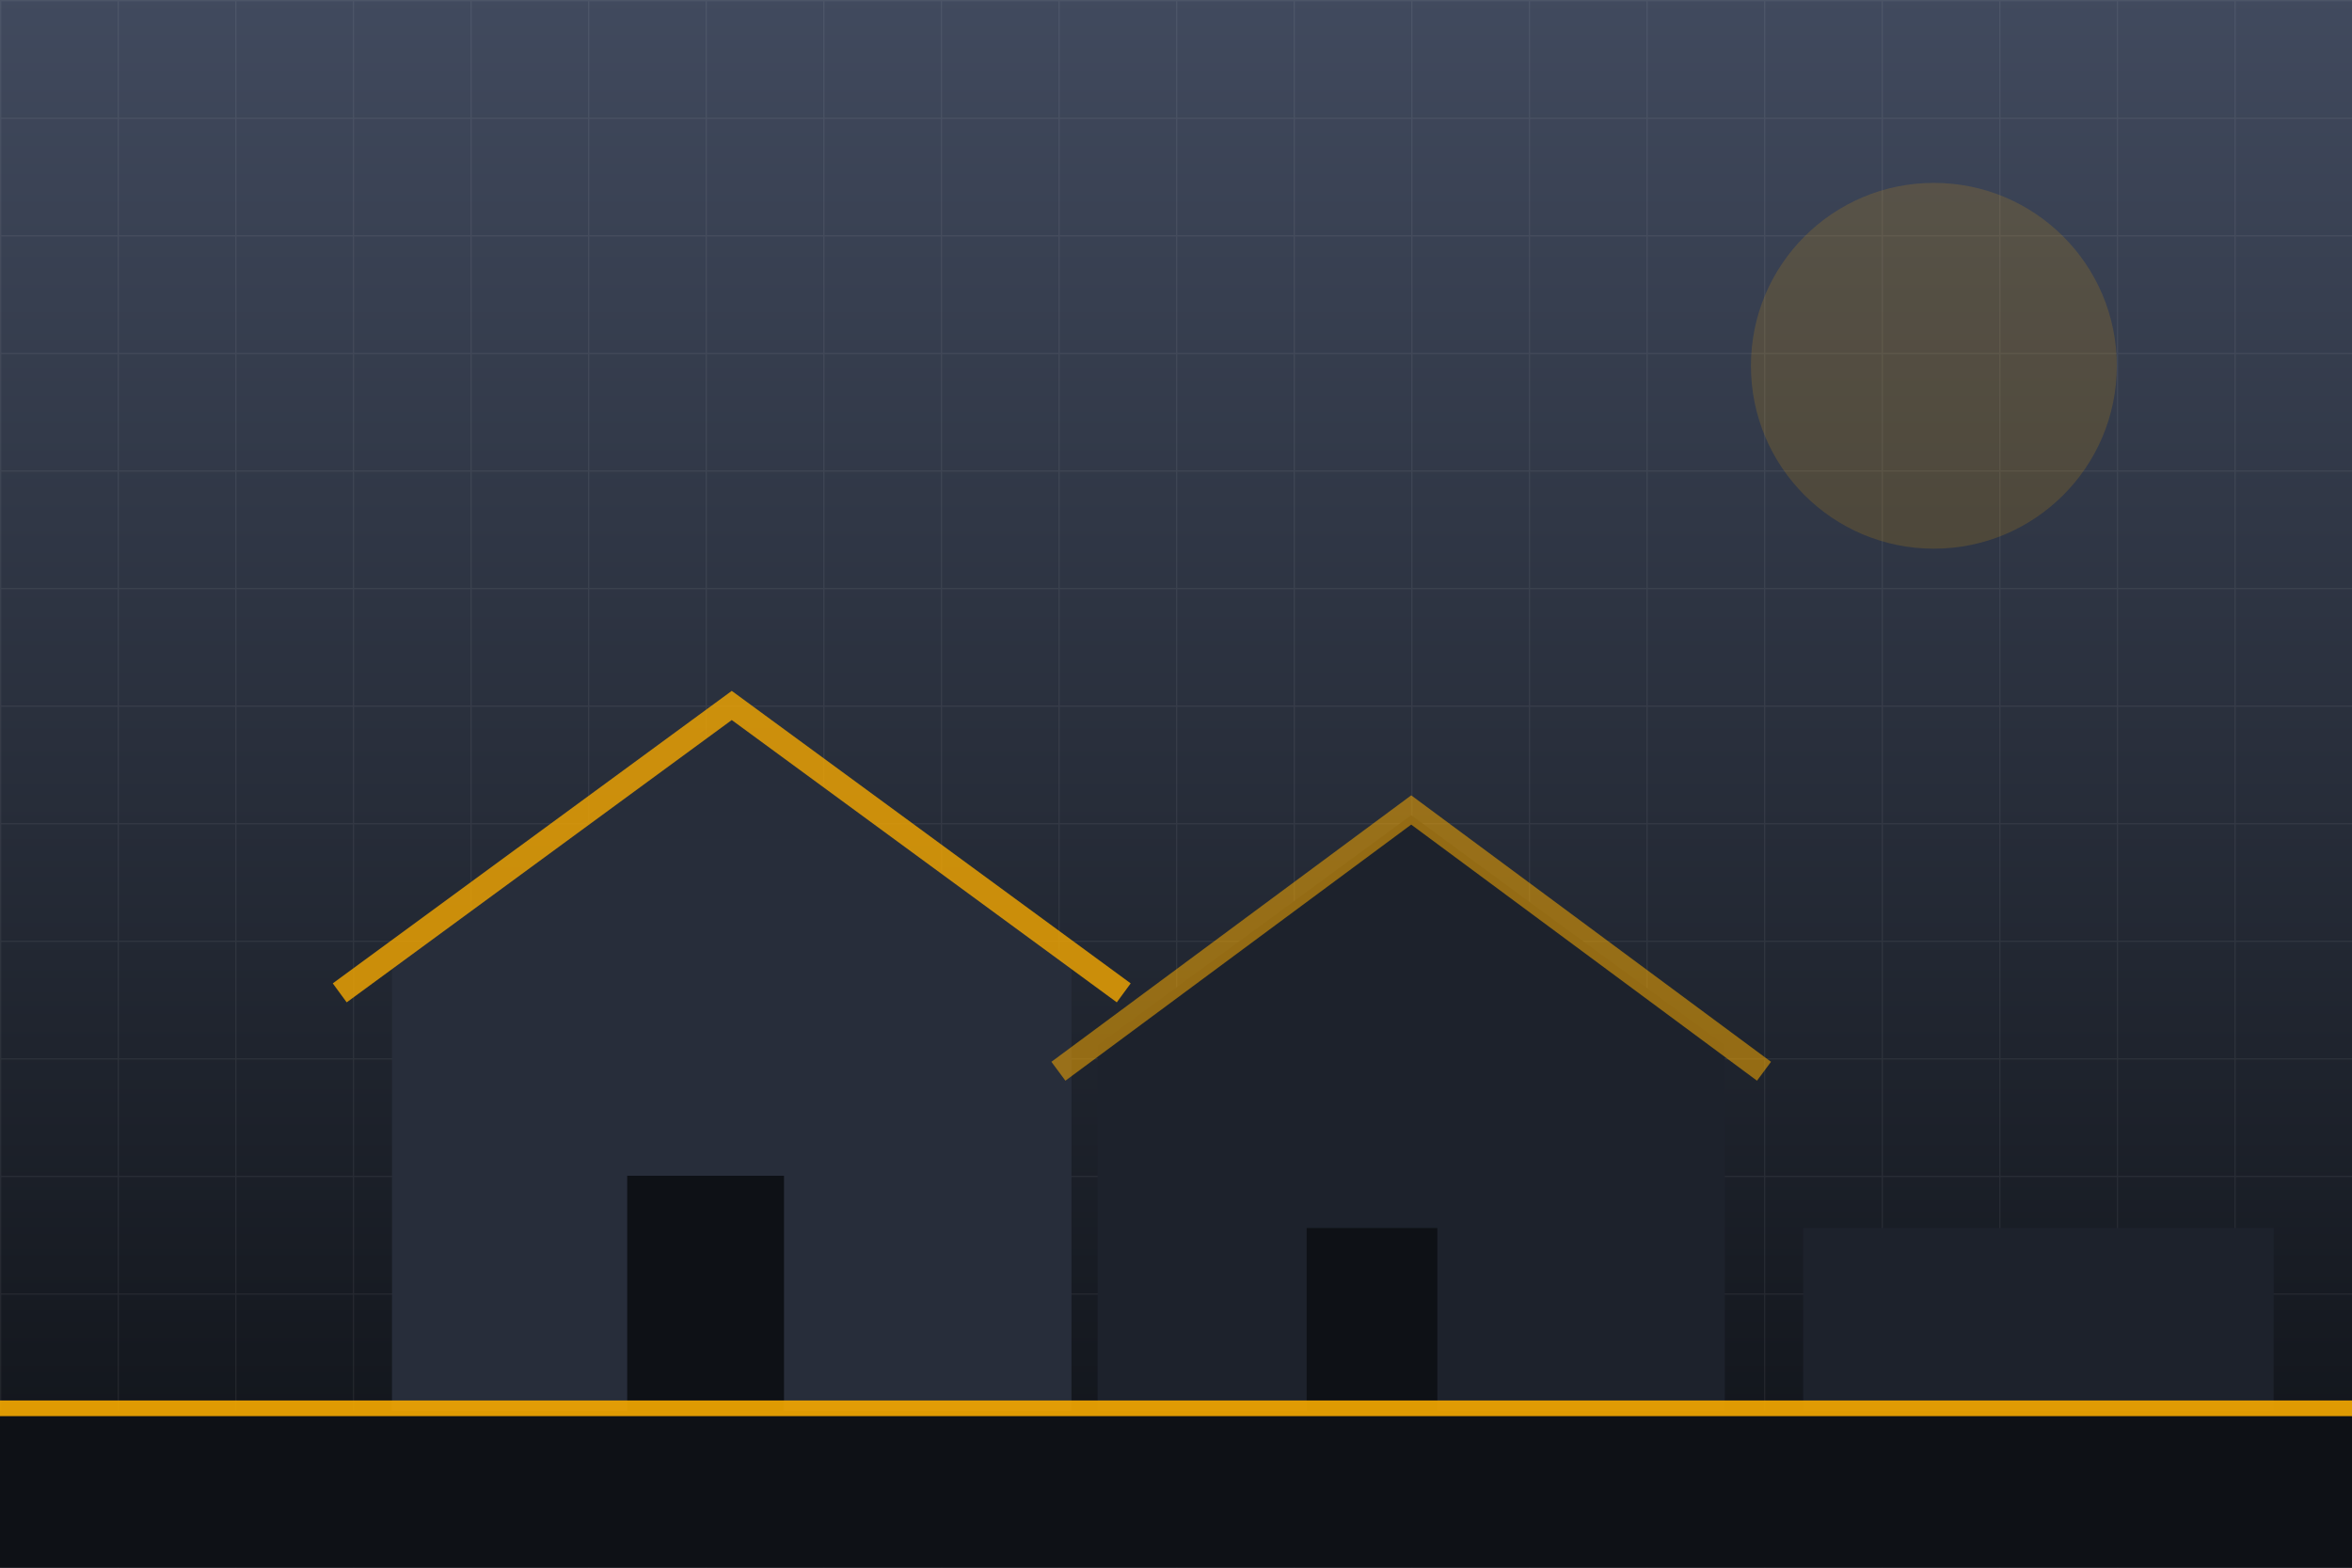
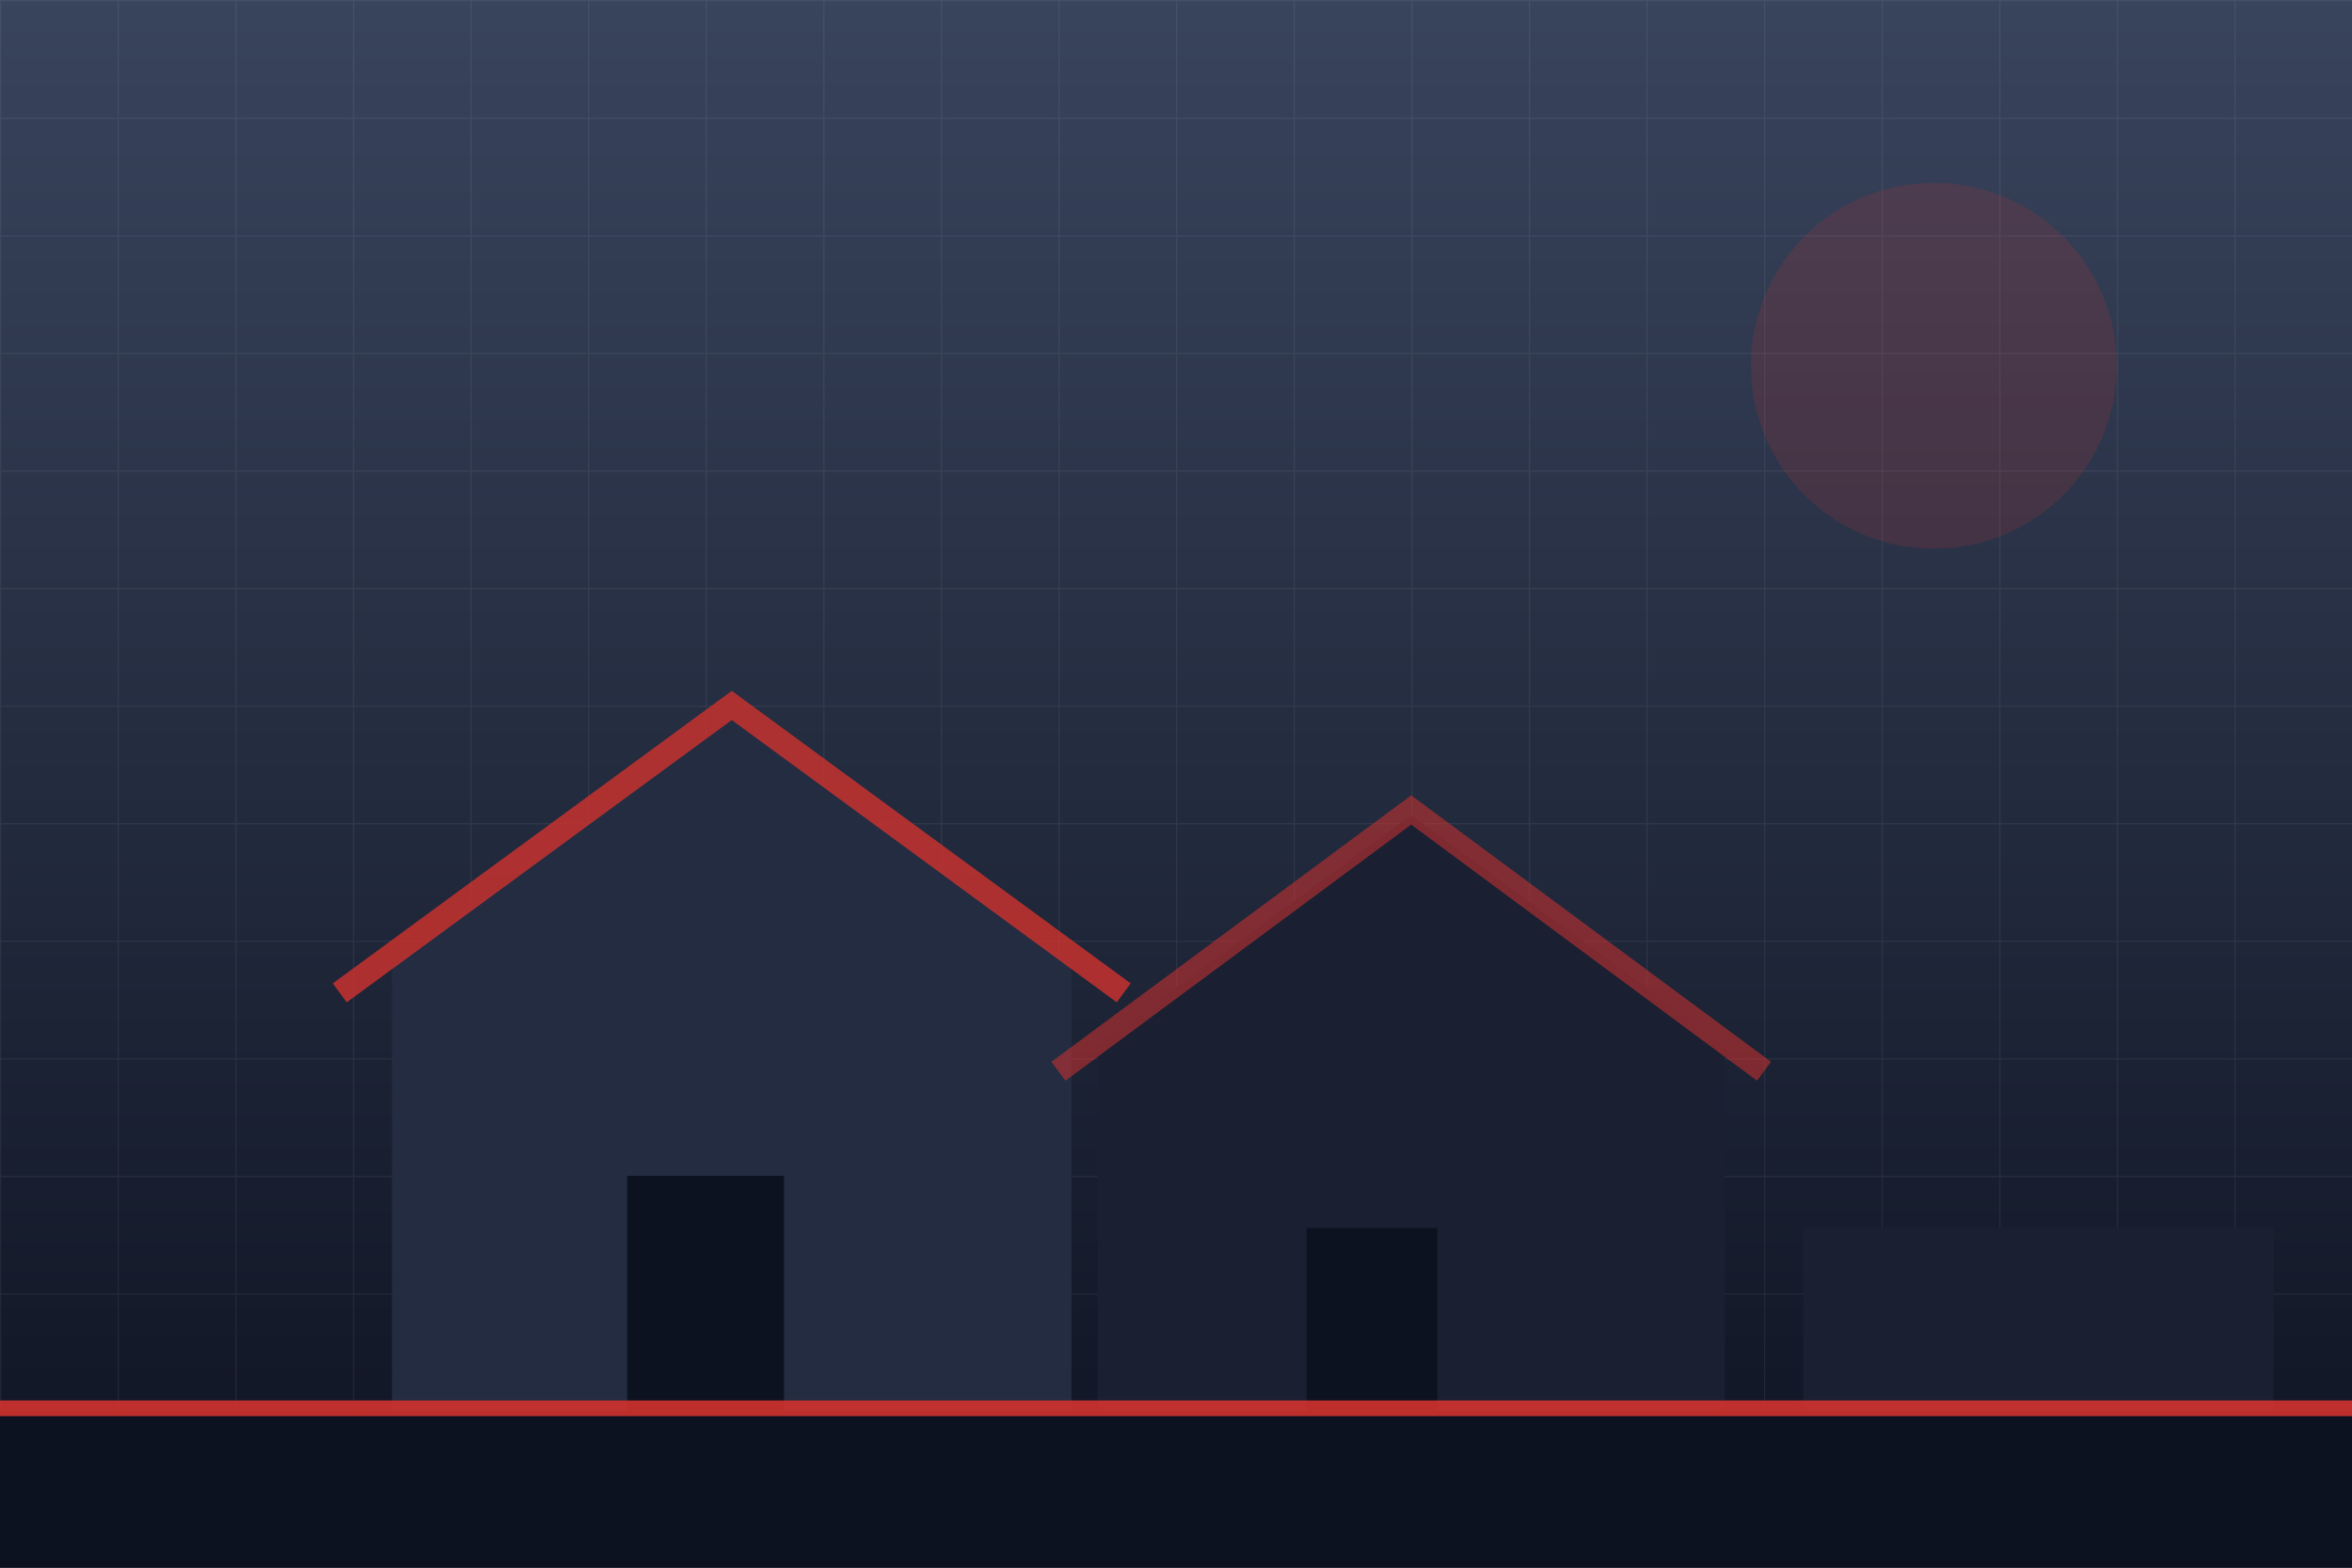
<svg xmlns="http://www.w3.org/2000/svg" viewBox="0 0 900 600" width="900" height="600" role="img" aria-label="Colegio">
  <defs>
    <linearGradient id="sky" x1="0" y1="0" x2="0" y2="1">
-       <stop offset="0%" stop-color="#414a5e" />
-       <stop offset="100%" stop-color="#0e1116" />
+       <stop offset="0%" stop-color="#39445d" />
+       <stop offset="100%" stop-color="#0d1220" />
    </linearGradient>
    <pattern id="plano" width="45" height="45" patternUnits="userSpaceOnUse">
      <path d="M45 0H0v45" fill="none" stroke="#ffffff" stroke-width="1" opacity="0.06" />
    </pattern>
  </defs>
  <rect width="900" height="600" fill="url(#sky)" />
  <rect width="900" height="600" fill="url(#plano)" />
-   <circle cx="740" cy="140" r="70" fill="#f5a800" opacity="0.16" />
-   <path d="M150 540V370l130-95 130 95v170Z" fill="#272d3a" />
-   <path d="M420 540V400l120-88 120 88v140Z" fill="#1d222c" />
-   <path d="M130 380l150-110 150 110" fill="none" stroke="#f5a800" stroke-width="9" opacity="0.8" />
-   <path d="M405 410l135-100 135 100" fill="none" stroke="#f5a800" stroke-width="9" opacity="0.55" />
-   <rect x="240" y="450" width="60" height="90" fill="#0e1116" />
-   <rect x="500" y="470" width="50" height="70" fill="#0e1116" />
-   <rect x="690" y="470" width="180" height="70" fill="#1d222c" />
-   <rect y="540" width="900" height="60" fill="#0e1116" />
-   <rect y="536" width="900" height="6" fill="#f5a800" opacity="0.9" />
+   <circle cx="740" cy="140" r="70" fill="#d1322d" opacity="0.16" />
+   <path d="M150 540V370l130-95 130 95v170Z" fill="#242c42" />
+   <path d="M420 540V400l120-88 120 88v140Z" fill="#1a2032" />
+   <path d="M130 380l150-110 150 110" fill="none" stroke="#d1322d" stroke-width="9" opacity="0.8" />
+   <path d="M405 410l135-100 135 100" fill="none" stroke="#d1322d" stroke-width="9" opacity="0.55" />
+   <rect x="240" y="450" width="60" height="90" fill="#0d1220" />
+   <rect x="500" y="470" width="50" height="70" fill="#0d1220" />
+   <rect x="690" y="470" width="180" height="70" fill="#1a2032" />
+   <rect y="540" width="900" height="60" fill="#0d1220" />
+   <rect y="536" width="900" height="6" fill="#d1322d" opacity="0.9" />
</svg>
